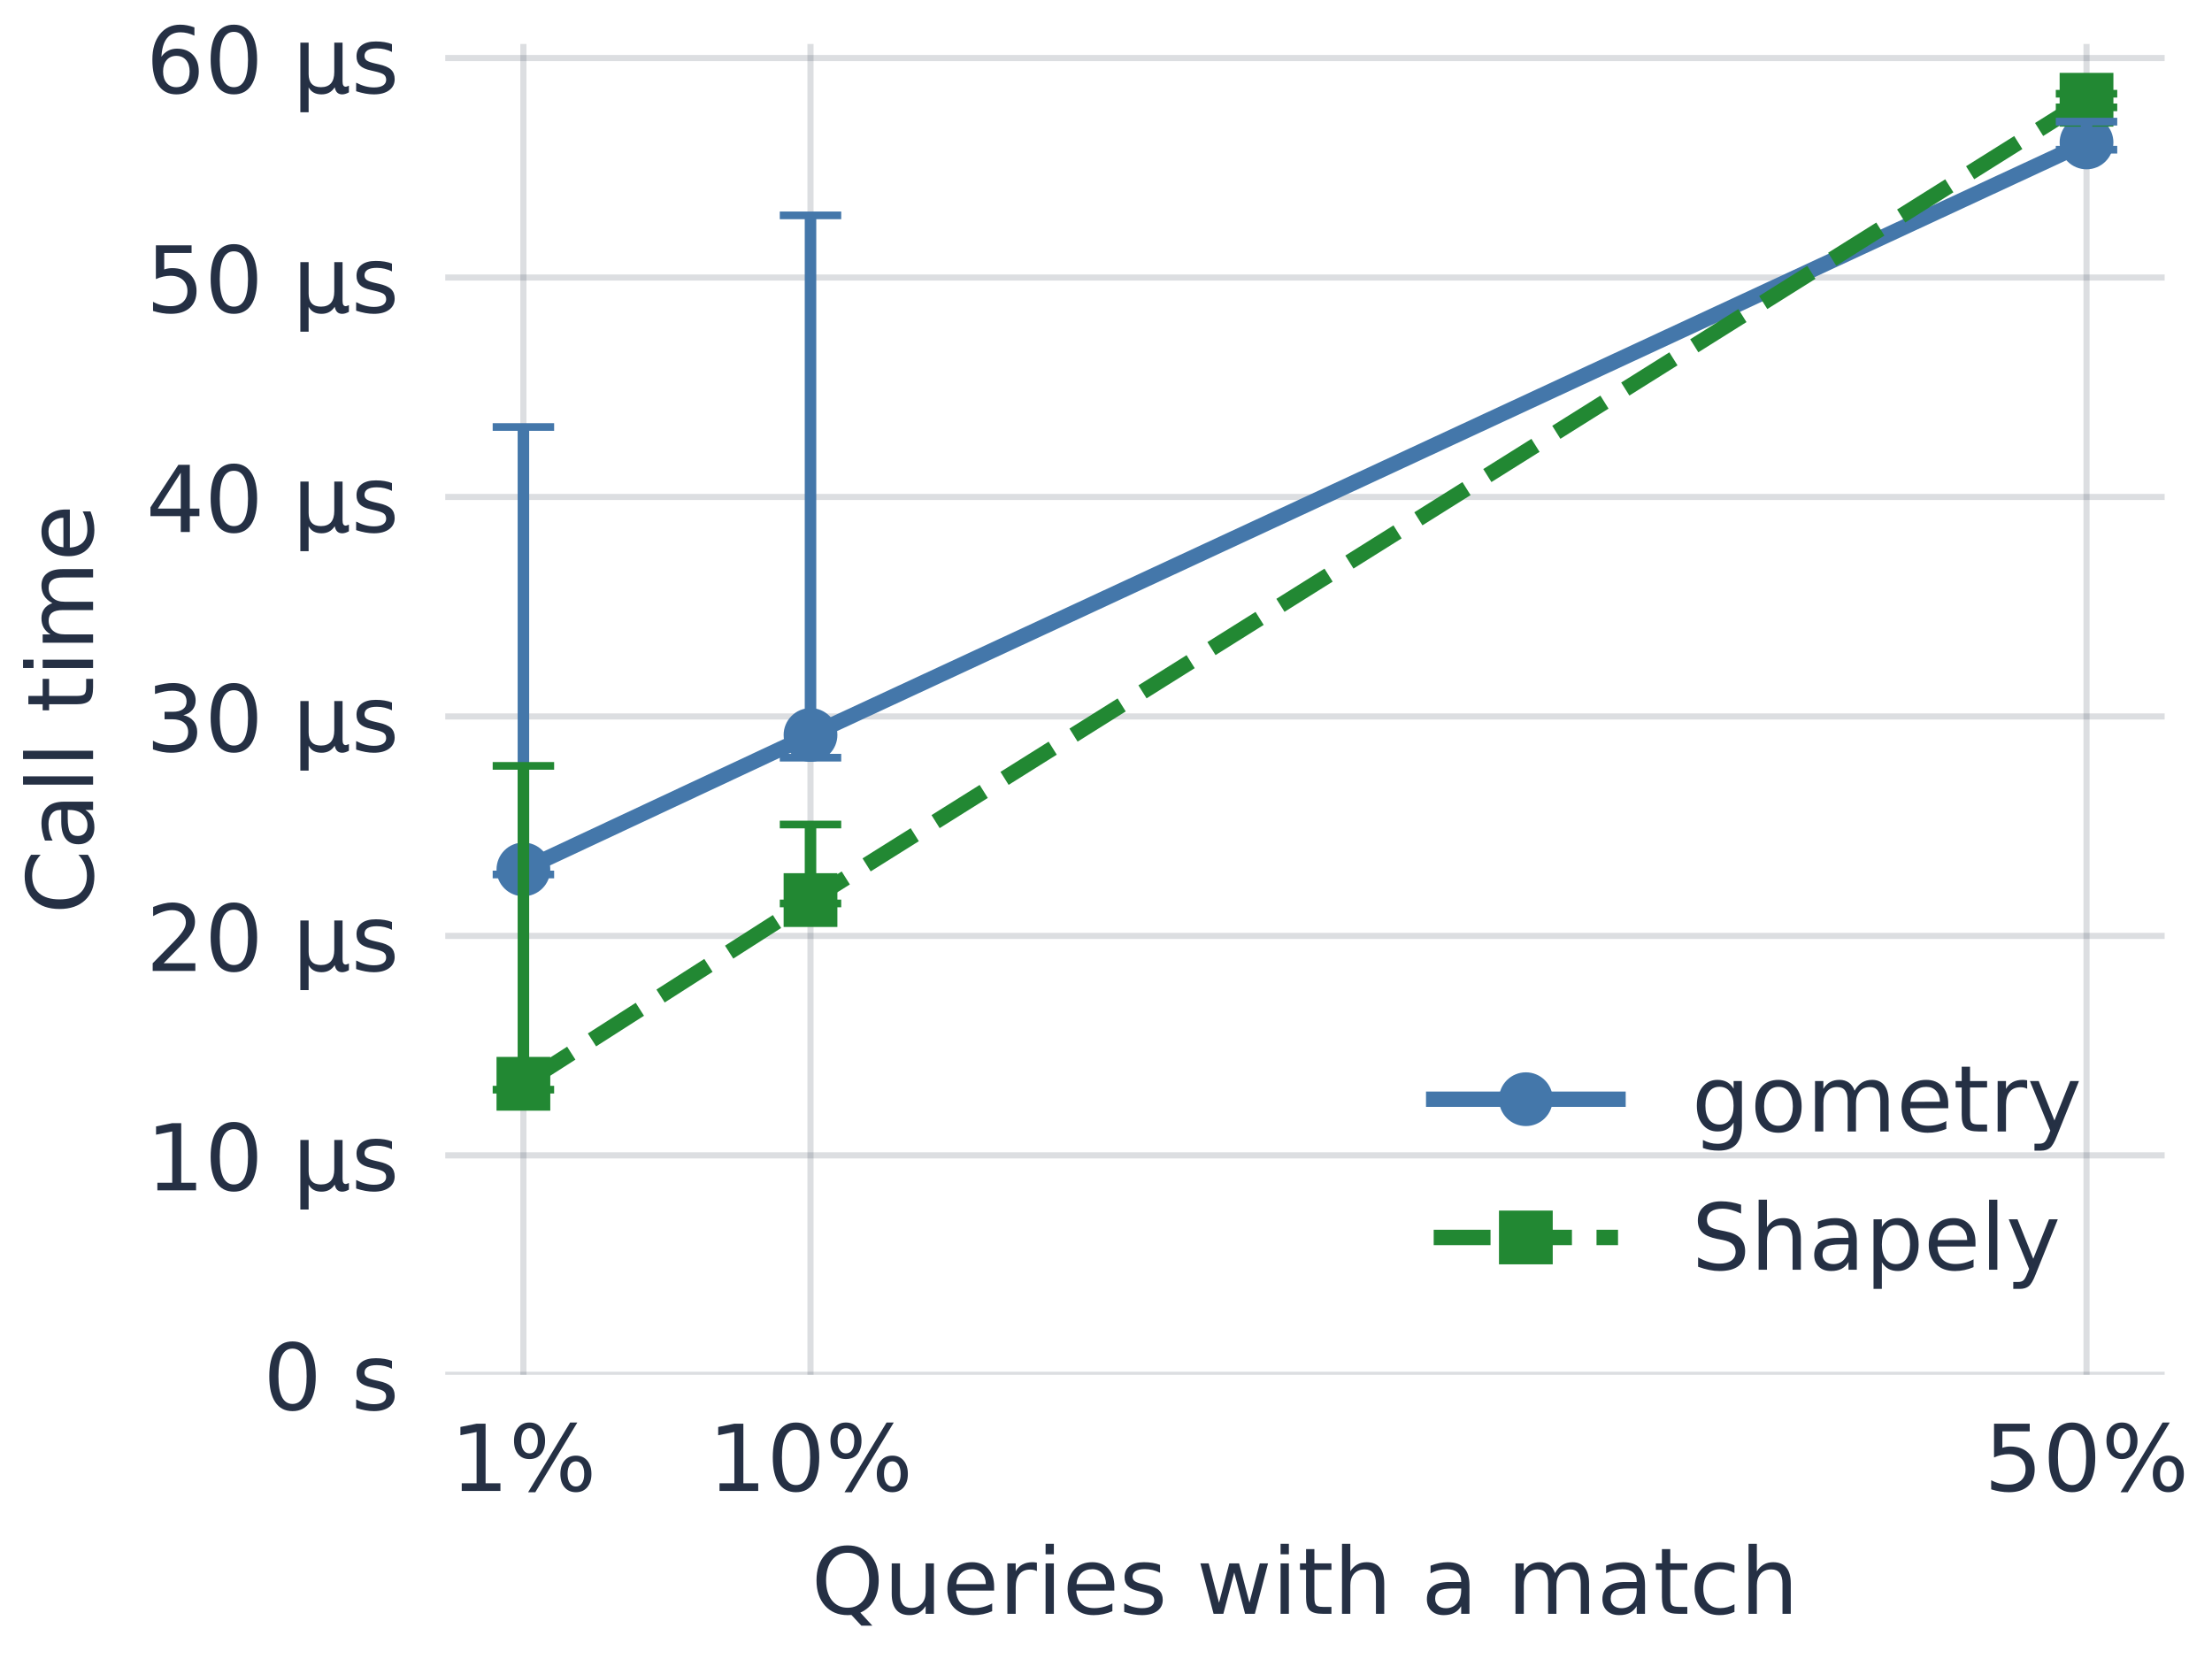
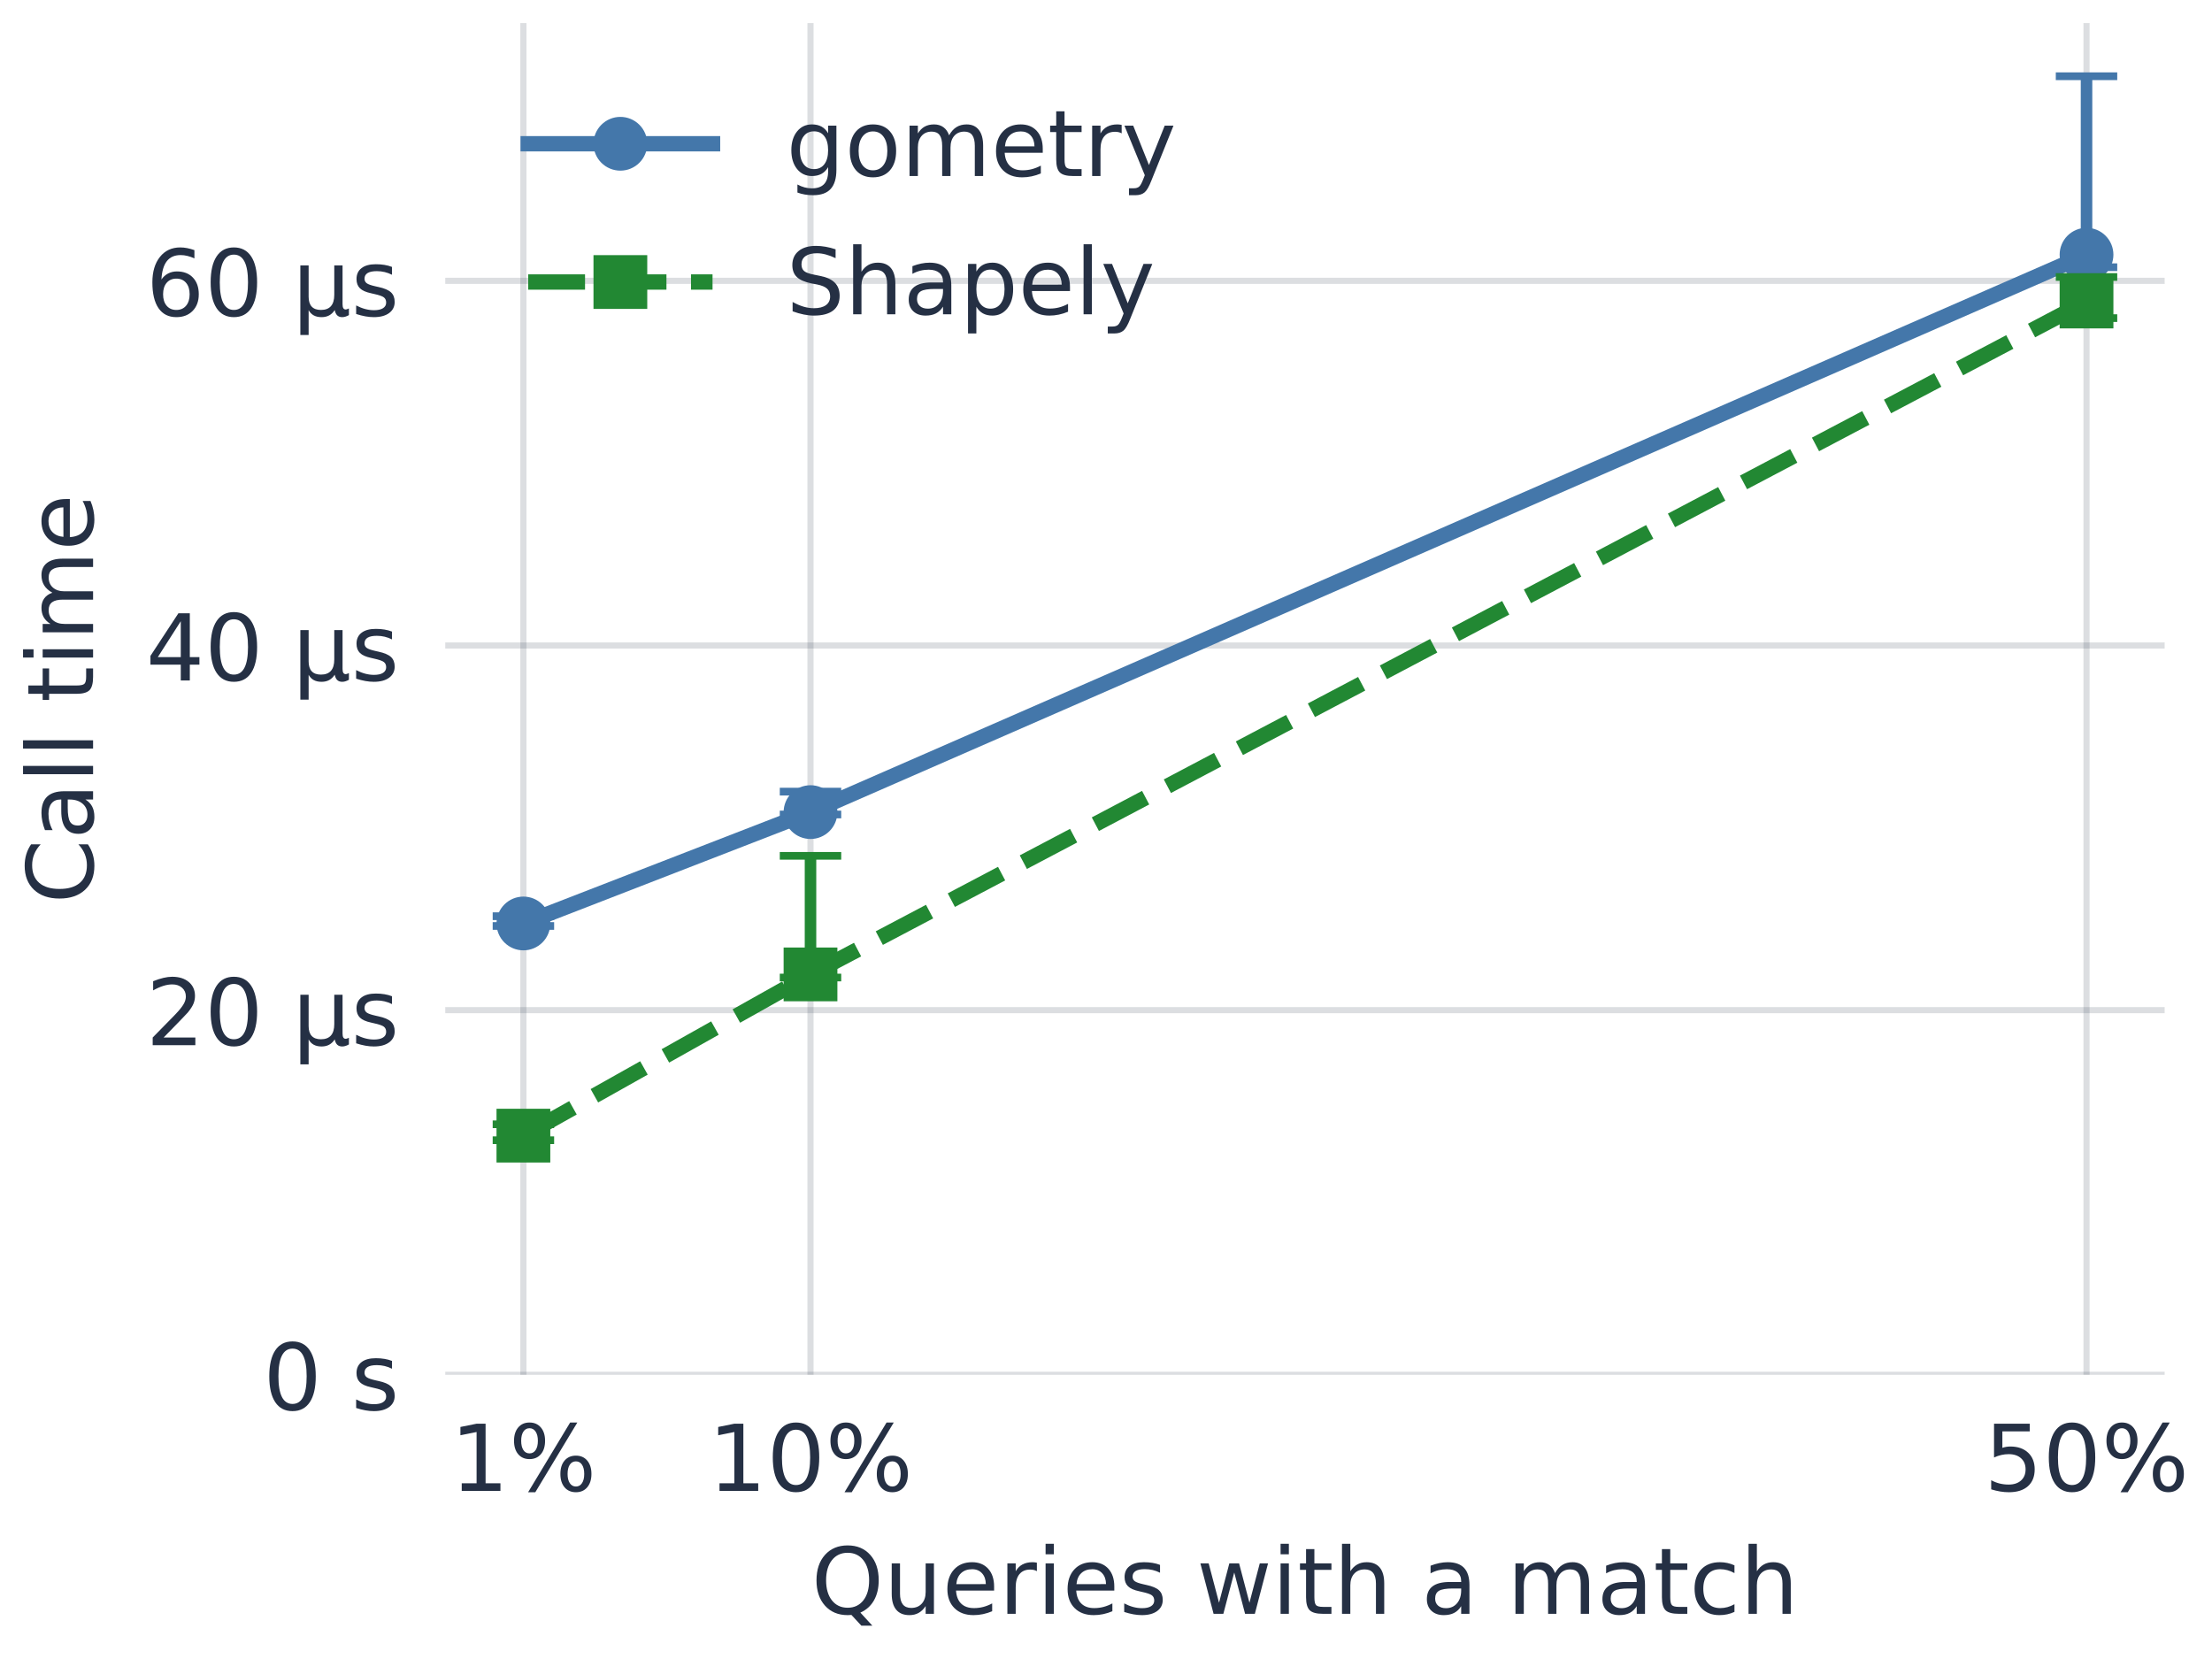
<svg xmlns="http://www.w3.org/2000/svg" xmlns:xlink="http://www.w3.org/1999/xlink" width="288pt" height="216pt" viewBox="0 0 288 216" version="1.1">
  <defs>
    <style type="text/css">*{stroke-linejoin: round; stroke-linecap: butt}</style>
  </defs>
  <g id="figure_1">
    <g id="patch_1">
      <path d="M 0 216 L 288 216 L 288 0 L 0 0 L 0 216 z " style="fill: none" />
    </g>
    <g id="axes_1">
      <g id="patch_2">
-         <path d="M 57.971 178.999 L 281.838 178.999 L 281.838 5.721 L 57.971 5.721 L 57.971 178.999 z " style="fill: none" />
+         <path d="M 57.971 178.999 L 281.838 178.999 L 281.838 3 L 57.971 3 L 57.971 178.999 z " style="fill: none" />
      </g>
      <g id="matplotlib.axis_1">
        <g id="xtick_1">
          <g id="line2d_1">
-             <path d="M 68.147 178.999 L 68.147 5.721 " clip-path="url(#pc2f57fe826)" style="fill: none; stroke: #253044; stroke-opacity: 0.16; stroke-width: 0.8; stroke-linecap: square" />
+             <path d="M 68.147 178.999 L 68.147 3 " clip-path="url(#p723a59aa31)" style="fill: none; stroke: #253044; stroke-opacity: 0.16; stroke-width: 0.8; stroke-linecap: square" />
          </g>
          <g id="line2d_2" />
          <g id="text_1">
            <g style="fill: #253044" transform="translate(58.62852 194.116) scale(0.12 -0.12)">
              <defs>
                <path id="DejaVuSans-14" d="M 794 531 L 1825 531 L 1825 4091 L 703 3866 L 703 4441 L 1819 4666 L 2450 4666 L 2450 531 L 3481 531 L 3481 0 L 794 0 L 794 531 z " transform="scale(0.015625)" />
                <path id="DejaVuSans-8" d="M 4653 2053 Q 4381 2053 4226 1822 Q 4072 1591 4072 1178 Q 4072 772 4226 539 Q 4381 306 4653 306 Q 4919 306 5073 539 Q 5228 772 5228 1178 Q 5228 1588 5073 1820 Q 4919 2053 4653 2053 z M 4653 2450 Q 5147 2450 5437 2106 Q 5728 1763 5728 1178 Q 5728 594 5436 251 Q 5144 -91 4653 -91 Q 4153 -91 3862 251 Q 3572 594 3572 1178 Q 3572 1766 3864 2108 Q 4156 2450 4653 2450 z M 1428 4353 Q 1159 4353 1004 4120 Q 850 3888 850 3481 Q 850 3069 1003 2837 Q 1156 2606 1428 2606 Q 1700 2606 1854 2837 Q 2009 3069 2009 3481 Q 2009 3884 1853 4118 Q 1697 4353 1428 4353 z M 4250 4750 L 4750 4750 L 1831 -91 L 1331 -91 L 4250 4750 z M 1428 4750 Q 1922 4750 2215 4408 Q 2509 4066 2509 3481 Q 2509 2891 2217 2550 Q 1925 2209 1428 2209 Q 931 2209 642 2551 Q 353 2894 353 3481 Q 353 4063 643 4406 Q 934 4750 1428 4750 z " transform="scale(0.015625)" />
              </defs>
              <use xlink:href="#DejaVuSans-14" />
              <use xlink:href="#DejaVuSans-8" transform="translate(63.625 0)" />
            </g>
          </g>
        </g>
        <g id="xtick_2">
          <g id="line2d_3">
-             <path d="M 105.527 178.999 L 105.527 5.721 " clip-path="url(#pc2f57fe826)" style="fill: none; stroke: #253044; stroke-opacity: 0.16; stroke-width: 0.8; stroke-linecap: square" />
+             <path d="M 105.527 178.999 L 105.527 3 " clip-path="url(#p723a59aa31)" style="fill: none; stroke: #253044; stroke-opacity: 0.16; stroke-width: 0.8; stroke-linecap: square" />
          </g>
          <g id="line2d_4" />
          <g id="text_2">
            <g style="fill: #253044" transform="translate(92.19142 194.116) scale(0.12 -0.12)">
              <defs>
                <path id="DejaVuSans-13" d="M 2034 4250 Q 1547 4250 1301 3770 Q 1056 3291 1056 2328 Q 1056 1369 1301 889 Q 1547 409 2034 409 Q 2525 409 2770 889 Q 3016 1369 3016 2328 Q 3016 3291 2770 3770 Q 2525 4250 2034 4250 z M 2034 4750 Q 2819 4750 3233 4129 Q 3647 3509 3647 2328 Q 3647 1150 3233 529 Q 2819 -91 2034 -91 Q 1250 -91 836 529 Q 422 1150 422 2328 Q 422 3509 836 4129 Q 1250 4750 2034 4750 z " transform="scale(0.015625)" />
              </defs>
              <use xlink:href="#DejaVuSans-14" />
              <use xlink:href="#DejaVuSans-13" transform="translate(63.625 0)" />
              <use xlink:href="#DejaVuSans-8" transform="translate(127.25 0)" />
            </g>
          </g>
        </g>
        <g id="xtick_3">
          <g id="line2d_5">
-             <path d="M 271.663 178.999 L 271.663 5.721 " clip-path="url(#pc2f57fe826)" style="fill: none; stroke: #253044; stroke-opacity: 0.16; stroke-width: 0.8; stroke-linecap: square" />
+             <path d="M 271.663 178.999 L 271.663 3 " clip-path="url(#p723a59aa31)" style="fill: none; stroke: #253044; stroke-opacity: 0.16; stroke-width: 0.8; stroke-linecap: square" />
          </g>
          <g id="line2d_6" />
          <g id="text_3">
            <g style="fill: #253044" transform="translate(258.3266 194.116) scale(0.12 -0.12)">
              <defs>
                <path id="DejaVuSans-18" d="M 691 4666 L 3169 4666 L 3169 4134 L 1269 4134 L 1269 2991 Q 1406 3038 1543 3061 Q 1681 3084 1819 3084 Q 2600 3084 3056 2656 Q 3513 2228 3513 1497 Q 3513 744 3044 326 Q 2575 -91 1722 -91 Q 1428 -91 1123 -41 Q 819 9 494 109 L 494 744 Q 775 591 1075 516 Q 1375 441 1709 441 Q 2250 441 2565 725 Q 2881 1009 2881 1497 Q 2881 1984 2565 2268 Q 2250 2553 1709 2553 Q 1456 2553 1204 2497 Q 953 2441 691 2322 L 691 4666 z " transform="scale(0.015625)" />
              </defs>
              <use xlink:href="#DejaVuSans-18" />
              <use xlink:href="#DejaVuSans-13" transform="translate(63.625 0)" />
              <use xlink:href="#DejaVuSans-8" transform="translate(127.25 0)" />
            </g>
          </g>
        </g>
        <g id="text_4">
          <g style="fill: #253044" transform="translate(105.6354 210.1169) scale(0.12 -0.12)">
            <defs>
              <path id="DejaVuSans-34" d="M 2522 4238 Q 1834 4238 1429 3725 Q 1025 3213 1025 2328 Q 1025 1447 1429 934 Q 1834 422 2522 422 Q 3209 422 3611 934 Q 4013 1447 4013 2328 Q 4013 3213 3611 3725 Q 3209 4238 2522 4238 z M 3406 84 L 4238 -825 L 3475 -825 L 2784 -78 Q 2681 -84 2626 -87 Q 2572 -91 2522 -91 Q 1538 -91 948 567 Q 359 1225 359 2328 Q 359 3434 948 4092 Q 1538 4750 2522 4750 Q 3503 4750 4090 4092 Q 4678 3434 4678 2328 Q 4678 1516 4351 937 Q 4025 359 3406 84 z " transform="scale(0.015625)" />
              <path id="DejaVuSans-58" d="M 544 1381 L 544 3500 L 1119 3500 L 1119 1403 Q 1119 906 1312 657 Q 1506 409 1894 409 Q 2359 409 2629 706 Q 2900 1003 2900 1516 L 2900 3500 L 3475 3500 L 3475 0 L 2900 0 L 2900 538 Q 2691 219 2414 64 Q 2138 -91 1772 -91 Q 1169 -91 856 284 Q 544 659 544 1381 z M 1991 3584 L 1991 3584 z " transform="scale(0.015625)" />
              <path id="DejaVuSans-48" d="M 3597 1894 L 3597 1613 L 953 1613 Q 991 1019 1311 708 Q 1631 397 2203 397 Q 2534 397 2845 478 Q 3156 559 3463 722 L 3463 178 Q 3153 47 2828 -22 Q 2503 -91 2169 -91 Q 1331 -91 842 396 Q 353 884 353 1716 Q 353 2575 817 3079 Q 1281 3584 2069 3584 Q 2775 3584 3186 3129 Q 3597 2675 3597 1894 z M 3022 2063 Q 3016 2534 2758 2815 Q 2500 3097 2075 3097 Q 1594 3097 1305 2825 Q 1016 2553 972 2059 L 3022 2063 z " transform="scale(0.015625)" />
              <path id="DejaVuSans-55" d="M 2631 2963 Q 2534 3019 2420 3045 Q 2306 3072 2169 3072 Q 1681 3072 1420 2755 Q 1159 2438 1159 1844 L 1159 0 L 581 0 L 581 3500 L 1159 3500 L 1159 2956 Q 1341 3275 1631 3429 Q 1922 3584 2338 3584 Q 2397 3584 2469 3576 Q 2541 3569 2628 3553 L 2631 2963 z " transform="scale(0.015625)" />
              <path id="DejaVuSans-4c" d="M 603 3500 L 1178 3500 L 1178 0 L 603 0 L 603 3500 z M 603 4863 L 1178 4863 L 1178 4134 L 603 4134 L 603 4863 z " transform="scale(0.015625)" />
              <path id="DejaVuSans-56" d="M 2834 3397 L 2834 2853 Q 2591 2978 2328 3040 Q 2066 3103 1784 3103 Q 1356 3103 1142 2972 Q 928 2841 928 2578 Q 928 2378 1081 2264 Q 1234 2150 1697 2047 L 1894 2003 Q 2506 1872 2764 1633 Q 3022 1394 3022 966 Q 3022 478 2636 193 Q 2250 -91 1575 -91 Q 1294 -91 989 -36 Q 684 19 347 128 L 347 722 Q 666 556 975 473 Q 1284 391 1588 391 Q 1994 391 2212 530 Q 2431 669 2431 922 Q 2431 1156 2273 1281 Q 2116 1406 1581 1522 L 1381 1569 Q 847 1681 609 1914 Q 372 2147 372 2553 Q 372 3047 722 3315 Q 1072 3584 1716 3584 Q 2034 3584 2315 3537 Q 2597 3491 2834 3397 z " transform="scale(0.015625)" />
              <path id="DejaVuSans-3" transform="scale(0.015625)" />
              <path id="DejaVuSans-5a" d="M 269 3500 L 844 3500 L 1563 769 L 2278 3500 L 2956 3500 L 3675 769 L 4391 3500 L 4966 3500 L 4050 0 L 3372 0 L 2619 2869 L 1863 0 L 1184 0 L 269 3500 z " transform="scale(0.015625)" />
              <path id="DejaVuSans-57" d="M 1172 4494 L 1172 3500 L 2356 3500 L 2356 3053 L 1172 3053 L 1172 1153 Q 1172 725 1289 603 Q 1406 481 1766 481 L 2356 481 L 2356 0 L 1766 0 Q 1100 0 847 248 Q 594 497 594 1153 L 594 3053 L 172 3053 L 172 3500 L 594 3500 L 594 4494 L 1172 4494 z " transform="scale(0.015625)" />
              <path id="DejaVuSans-4b" d="M 3513 2113 L 3513 0 L 2938 0 L 2938 2094 Q 2938 2591 2744 2837 Q 2550 3084 2163 3084 Q 1697 3084 1428 2787 Q 1159 2491 1159 1978 L 1159 0 L 581 0 L 581 4863 L 1159 4863 L 1159 2956 Q 1366 3272 1645 3428 Q 1925 3584 2291 3584 Q 2894 3584 3203 3211 Q 3513 2838 3513 2113 z " transform="scale(0.015625)" />
              <path id="DejaVuSans-44" d="M 2194 1759 Q 1497 1759 1228 1600 Q 959 1441 959 1056 Q 959 750 1161 570 Q 1363 391 1709 391 Q 2188 391 2477 730 Q 2766 1069 2766 1631 L 2766 1759 L 2194 1759 z M 3341 1997 L 3341 0 L 2766 0 L 2766 531 Q 2569 213 2275 61 Q 1981 -91 1556 -91 Q 1019 -91 701 211 Q 384 513 384 1019 Q 384 1609 779 1909 Q 1175 2209 1959 2209 L 2766 2209 L 2766 2266 Q 2766 2663 2505 2880 Q 2244 3097 1772 3097 Q 1472 3097 1187 3025 Q 903 2953 641 2809 L 641 3341 Q 956 3463 1253 3523 Q 1550 3584 1831 3584 Q 2591 3584 2966 3190 Q 3341 2797 3341 1997 z " transform="scale(0.015625)" />
              <path id="DejaVuSans-50" d="M 3328 2828 Q 3544 3216 3844 3400 Q 4144 3584 4550 3584 Q 5097 3584 5394 3201 Q 5691 2819 5691 2113 L 5691 0 L 5113 0 L 5113 2094 Q 5113 2597 4934 2840 Q 4756 3084 4391 3084 Q 3944 3084 3684 2787 Q 3425 2491 3425 1978 L 3425 0 L 2847 0 L 2847 2094 Q 2847 2600 2669 2842 Q 2491 3084 2119 3084 Q 1678 3084 1418 2786 Q 1159 2488 1159 1978 L 1159 0 L 581 0 L 581 3500 L 1159 3500 L 1159 2956 Q 1356 3278 1631 3431 Q 1906 3584 2284 3584 Q 2666 3584 2933 3390 Q 3200 3197 3328 2828 z " transform="scale(0.015625)" />
              <path id="DejaVuSans-46" d="M 3122 3366 L 3122 2828 Q 2878 2963 2633 3030 Q 2388 3097 2138 3097 Q 1578 3097 1268 2742 Q 959 2388 959 1747 Q 959 1106 1268 751 Q 1578 397 2138 397 Q 2388 397 2633 464 Q 2878 531 3122 666 L 3122 134 Q 2881 22 2623 -34 Q 2366 -91 2075 -91 Q 1284 -91 818 406 Q 353 903 353 1747 Q 353 2603 823 3093 Q 1294 3584 2113 3584 Q 2378 3584 2631 3529 Q 2884 3475 3122 3366 z " transform="scale(0.015625)" />
            </defs>
            <use xlink:href="#DejaVuSans-34" />
            <use xlink:href="#DejaVuSans-58" transform="translate(78.71875 0)" />
            <use xlink:href="#DejaVuSans-48" transform="translate(142.0938 0)" />
            <use xlink:href="#DejaVuSans-55" transform="translate(203.625 0)" />
            <use xlink:href="#DejaVuSans-4c" transform="translate(244.7344 0)" />
            <use xlink:href="#DejaVuSans-48" transform="translate(272.5156 0)" />
            <use xlink:href="#DejaVuSans-56" transform="translate(334.0469 0)" />
            <use xlink:href="#DejaVuSans-3" transform="translate(386.1406 0)" />
            <use xlink:href="#DejaVuSans-5a" transform="translate(417.9219 0)" />
            <use xlink:href="#DejaVuSans-4c" transform="translate(499.7031 0)" />
            <use xlink:href="#DejaVuSans-57" transform="translate(527.4844 0)" />
            <use xlink:href="#DejaVuSans-4b" transform="translate(566.6875 0)" />
            <use xlink:href="#DejaVuSans-3" transform="translate(630.0625 0)" />
            <use xlink:href="#DejaVuSans-44" transform="translate(661.8438 0)" />
            <use xlink:href="#DejaVuSans-3" transform="translate(723.125 0)" />
            <use xlink:href="#DejaVuSans-50" transform="translate(754.9062 0)" />
            <use xlink:href="#DejaVuSans-44" transform="translate(852.3125 0)" />
            <use xlink:href="#DejaVuSans-57" transform="translate(913.5938 0)" />
            <use xlink:href="#DejaVuSans-46" transform="translate(952.7969 0)" />
            <use xlink:href="#DejaVuSans-4b" transform="translate(1007.781 0)" />
          </g>
        </g>
      </g>
      <g id="matplotlib.axis_2">
        <g id="ytick_1">
          <g id="line2d_7">
-             <path d="M 57.971 178.999 L 281.838 178.999 " clip-path="url(#pc2f57fe826)" style="fill: none; stroke: #253044; stroke-opacity: 0.16; stroke-width: 0.8; stroke-linecap: square" />
+             <path d="M 57.971 178.999 L 281.838 178.999 " clip-path="url(#p723a59aa31)" style="fill: none; stroke: #253044; stroke-opacity: 0.16; stroke-width: 0.8; stroke-linecap: square" />
          </g>
          <g id="line2d_8" />
          <g id="text_5">
            <g style="fill: #253044" transform="translate(34.27118 183.5574) scale(0.12 -0.12)">
              <use xlink:href="#DejaVuSans-13" />
              <use xlink:href="#DejaVuSans-3" transform="translate(63.625 0)" />
              <use xlink:href="#DejaVuSans-56" transform="translate(95.40625 0)" />
            </g>
          </g>
        </g>
        <g id="ytick_2">
          <g id="line2d_9">
-             <path d="M 57.971 150.426 L 281.838 150.426 " clip-path="url(#pc2f57fe826)" style="fill: none; stroke: #253044; stroke-opacity: 0.16; stroke-width: 0.8; stroke-linecap: square" />
+             <path d="M 57.971 131.52 L 281.838 131.52 " clip-path="url(#p723a59aa31)" style="fill: none; stroke: #253044; stroke-opacity: 0.16; stroke-width: 0.8; stroke-linecap: square" />
          </g>
          <g id="line2d_10" />
          <g id="text_6">
-             <g style="fill: #253044" transform="translate(19.00118 154.9842) scale(0.12 -0.12)">
-               <defs>
+             <g style="fill: #253044" transform="translate(19.00118 136.0788) scale(0.12 -0.12)">
+               <defs>
+                 <path id="DejaVuSans-15" d="M 1228 531 L 3431 531 L 3431 0 L 469 0 L 469 531 Q 828 903 1448 1529 Q 2069 2156 2228 2338 Q 2531 2678 2651 2914 Q 2772 3150 2772 3378 Q 2772 3750 2511 3984 Q 2250 4219 1831 4219 Q 1534 4219 1204 4116 Q 875 4013 500 3803 L 500 4441 Q 881 4594 1212 4672 Q 1544 4750 1819 4750 Q 2544 4750 2975 4387 Q 3406 4025 3406 3419 Q 3406 3131 3298 2873 Q 3191 2616 2906 2266 Q 2828 2175 2409 1742 Q 1991 1309 1228 531 z " transform="scale(0.015625)" />
                <path id="DejaVuSans-77" d="M 544 -1331 L 544 3500 L 1119 3500 L 1119 1325 Q 1119 872 1334 640 Q 1550 409 1972 409 Q 2434 409 2667 671 Q 2900 934 2900 1459 L 2900 3500 L 3475 3500 L 3475 806 Q 3475 619 3529 530 Q 3584 441 3700 441 Q 3728 441 3778 458 Q 3828 475 3916 513 L 3916 50 Q 3788 -22 3673 -56 Q 3559 -91 3450 -91 Q 3234 -91 3106 31 Q 2978 153 2931 403 Q 2775 156 2548 32 Q 2322 -91 2016 -91 Q 1697 -91 1473 31 Q 1250 153 1119 397 L 1119 -1331 L 544 -1331 z " transform="scale(0.015625)" />
              </defs>
-               <use xlink:href="#DejaVuSans-14" />
+               <use xlink:href="#DejaVuSans-15" />
              <use xlink:href="#DejaVuSans-13" transform="translate(63.625 0)" />
              <use xlink:href="#DejaVuSans-3" transform="translate(127.25 0)" />
              <use xlink:href="#DejaVuSans-77" transform="translate(159.0312 0)" />
              <use xlink:href="#DejaVuSans-56" transform="translate(222.6562 0)" />
            </g>
          </g>
        </g>
        <g id="ytick_3">
          <g id="line2d_11">
-             <path d="M 57.971 121.852 L 281.838 121.852 " clip-path="url(#pc2f57fe826)" style="fill: none; stroke: #253044; stroke-opacity: 0.16; stroke-width: 0.8; stroke-linecap: square" />
+             <path d="M 57.971 84.042 L 281.838 84.042 " clip-path="url(#p723a59aa31)" style="fill: none; stroke: #253044; stroke-opacity: 0.16; stroke-width: 0.8; stroke-linecap: square" />
          </g>
          <g id="line2d_12" />
          <g id="text_7">
-             <g style="fill: #253044" transform="translate(19.00118 126.411) scale(0.12 -0.12)">
-               <defs>
-                 <path id="DejaVuSans-15" d="M 1228 531 L 3431 531 L 3431 0 L 469 0 L 469 531 Q 828 903 1448 1529 Q 2069 2156 2228 2338 Q 2531 2678 2651 2914 Q 2772 3150 2772 3378 Q 2772 3750 2511 3984 Q 2250 4219 1831 4219 Q 1534 4219 1204 4116 Q 875 4013 500 3803 L 500 4441 Q 881 4594 1212 4672 Q 1544 4750 1819 4750 Q 2544 4750 2975 4387 Q 3406 4025 3406 3419 Q 3406 3131 3298 2873 Q 3191 2616 2906 2266 Q 2828 2175 2409 1742 Q 1991 1309 1228 531 z " transform="scale(0.015625)" />
-               </defs>
-               <use xlink:href="#DejaVuSans-15" />
+             <g style="fill: #253044" transform="translate(19.00118 88.60015) scale(0.12 -0.12)">
+               <defs>
+                 <path id="DejaVuSans-17" d="M 2419 4116 L 825 1625 L 2419 1625 L 2419 4116 z M 2253 4666 L 3047 4666 L 3047 1625 L 3713 1625 L 3713 1100 L 3047 1100 L 3047 0 L 2419 0 L 2419 1100 L 313 1100 L 313 1709 L 2253 4666 z " transform="scale(0.015625)" />
+               </defs>
+               <use xlink:href="#DejaVuSans-17" />
              <use xlink:href="#DejaVuSans-13" transform="translate(63.625 0)" />
              <use xlink:href="#DejaVuSans-3" transform="translate(127.25 0)" />
              <use xlink:href="#DejaVuSans-77" transform="translate(159.0312 0)" />
              <use xlink:href="#DejaVuSans-56" transform="translate(222.6562 0)" />
            </g>
          </g>
        </g>
        <g id="ytick_4">
          <g id="line2d_13">
-             <path d="M 57.971 93.279 L 281.838 93.279 " clip-path="url(#pc2f57fe826)" style="fill: none; stroke: #253044; stroke-opacity: 0.16; stroke-width: 0.8; stroke-linecap: square" />
+             <path d="M 57.971 36.563 L 281.838 36.563 " clip-path="url(#p723a59aa31)" style="fill: none; stroke: #253044; stroke-opacity: 0.16; stroke-width: 0.8; stroke-linecap: square" />
          </g>
          <g id="line2d_14" />
          <g id="text_8">
-             <g style="fill: #253044" transform="translate(19.00118 97.83781) scale(0.12 -0.12)">
-               <defs>
-                 <path id="DejaVuSans-16" d="M 2597 2516 Q 3050 2419 3304 2112 Q 3559 1806 3559 1356 Q 3559 666 3084 287 Q 2609 -91 1734 -91 Q 1441 -91 1130 -33 Q 819 25 488 141 L 488 750 Q 750 597 1062 519 Q 1375 441 1716 441 Q 2309 441 2620 675 Q 2931 909 2931 1356 Q 2931 1769 2642 2001 Q 2353 2234 1838 2234 L 1294 2234 L 1294 2753 L 1863 2753 Q 2328 2753 2575 2939 Q 2822 3125 2822 3475 Q 2822 3834 2567 4026 Q 2313 4219 1838 4219 Q 1578 4219 1281 4162 Q 984 4106 628 3988 L 628 4550 Q 988 4650 1302 4700 Q 1616 4750 1894 4750 Q 2613 4750 3031 4423 Q 3450 4097 3450 3541 Q 3450 3153 3228 2886 Q 3006 2619 2597 2516 z " transform="scale(0.015625)" />
-               </defs>
-               <use xlink:href="#DejaVuSans-16" />
+             <g style="fill: #253044" transform="translate(19.00118 41.12151) scale(0.12 -0.12)">
+               <defs>
+                 <path id="DejaVuSans-19" d="M 2113 2584 Q 1688 2584 1439 2293 Q 1191 2003 1191 1497 Q 1191 994 1439 701 Q 1688 409 2113 409 Q 2538 409 2786 701 Q 3034 994 3034 1497 Q 3034 2003 2786 2293 Q 2538 2584 2113 2584 z M 3366 4563 L 3366 3988 Q 3128 4100 2886 4159 Q 2644 4219 2406 4219 Q 1781 4219 1451 3797 Q 1122 3375 1075 2522 Q 1259 2794 1537 2939 Q 1816 3084 2150 3084 Q 2853 3084 3261 2657 Q 3669 2231 3669 1497 Q 3669 778 3244 343 Q 2819 -91 2113 -91 Q 1303 -91 875 529 Q 447 1150 447 2328 Q 447 3434 972 4092 Q 1497 4750 2381 4750 Q 2619 4750 2861 4703 Q 3103 4656 3366 4563 z " transform="scale(0.015625)" />
+               </defs>
+               <use xlink:href="#DejaVuSans-19" />
              <use xlink:href="#DejaVuSans-13" transform="translate(63.625 0)" />
              <use xlink:href="#DejaVuSans-3" transform="translate(127.25 0)" />
              <use xlink:href="#DejaVuSans-77" transform="translate(159.0312 0)" />
              <use xlink:href="#DejaVuSans-56" transform="translate(222.6562 0)" />
            </g>
          </g>
        </g>
-         <g id="ytick_5">
-           <g id="line2d_15">
-             <path d="M 57.971 64.706 L 281.838 64.706 " clip-path="url(#pc2f57fe826)" style="fill: none; stroke: #253044; stroke-opacity: 0.16; stroke-width: 0.8; stroke-linecap: square" />
-           </g>
-           <g id="line2d_16" />
-           <g id="text_9">
-             <g style="fill: #253044" transform="translate(19.00118 69.26461) scale(0.12 -0.12)">
-               <defs>
-                 <path id="DejaVuSans-17" d="M 2419 4116 L 825 1625 L 2419 1625 L 2419 4116 z M 2253 4666 L 3047 4666 L 3047 1625 L 3713 1625 L 3713 1100 L 3047 1100 L 3047 0 L 2419 0 L 2419 1100 L 313 1100 L 313 1709 L 2253 4666 z " transform="scale(0.015625)" />
-               </defs>
-               <use xlink:href="#DejaVuSans-17" />
-               <use xlink:href="#DejaVuSans-13" transform="translate(63.625 0)" />
-               <use xlink:href="#DejaVuSans-3" transform="translate(127.25 0)" />
-               <use xlink:href="#DejaVuSans-77" transform="translate(159.0312 0)" />
-               <use xlink:href="#DejaVuSans-56" transform="translate(222.6562 0)" />
-             </g>
-           </g>
-         </g>
-         <g id="ytick_6">
-           <g id="line2d_17">
-             <path d="M 57.971 36.133 L 281.838 36.133 " clip-path="url(#pc2f57fe826)" style="fill: none; stroke: #253044; stroke-opacity: 0.16; stroke-width: 0.8; stroke-linecap: square" />
-           </g>
-           <g id="line2d_18" />
-           <g id="text_10">
-             <g style="fill: #253044" transform="translate(19.00118 40.69141) scale(0.12 -0.12)">
-               <use xlink:href="#DejaVuSans-18" />
-               <use xlink:href="#DejaVuSans-13" transform="translate(63.625 0)" />
-               <use xlink:href="#DejaVuSans-3" transform="translate(127.25 0)" />
-               <use xlink:href="#DejaVuSans-77" transform="translate(159.0312 0)" />
-               <use xlink:href="#DejaVuSans-56" transform="translate(222.6562 0)" />
-             </g>
-           </g>
-         </g>
-         <g id="ytick_7">
-           <g id="line2d_19">
-             <path d="M 57.971 7.56 L 281.838 7.56 " clip-path="url(#pc2f57fe826)" style="fill: none; stroke: #253044; stroke-opacity: 0.16; stroke-width: 0.8; stroke-linecap: square" />
-           </g>
-           <g id="line2d_20" />
-           <g id="text_11">
-             <g style="fill: #253044" transform="translate(19.00118 12.1182) scale(0.12 -0.12)">
-               <defs>
-                 <path id="DejaVuSans-19" d="M 2113 2584 Q 1688 2584 1439 2293 Q 1191 2003 1191 1497 Q 1191 994 1439 701 Q 1688 409 2113 409 Q 2538 409 2786 701 Q 3034 994 3034 1497 Q 3034 2003 2786 2293 Q 2538 2584 2113 2584 z M 3366 4563 L 3366 3988 Q 3128 4100 2886 4159 Q 2644 4219 2406 4219 Q 1781 4219 1451 3797 Q 1122 3375 1075 2522 Q 1259 2794 1537 2939 Q 1816 3084 2150 3084 Q 2853 3084 3261 2657 Q 3669 2231 3669 1497 Q 3669 778 3244 343 Q 2819 -91 2113 -91 Q 1303 -91 875 529 Q 447 1150 447 2328 Q 447 3434 972 4092 Q 1497 4750 2381 4750 Q 2619 4750 2861 4703 Q 3103 4656 3366 4563 z " transform="scale(0.015625)" />
-               </defs>
-               <use xlink:href="#DejaVuSans-19" />
-               <use xlink:href="#DejaVuSans-13" transform="translate(63.625 0)" />
-               <use xlink:href="#DejaVuSans-3" transform="translate(127.25 0)" />
-               <use xlink:href="#DejaVuSans-77" transform="translate(159.0312 0)" />
-               <use xlink:href="#DejaVuSans-56" transform="translate(222.6562 0)" />
-             </g>
-           </g>
-         </g>
-         <g id="text_12">
-           <g style="fill: #253044" transform="translate(12.11837 119.0222) rotate(-90) scale(0.12 -0.12)">
+         <g id="text_9">
+           <g style="fill: #253044" transform="translate(12.11837 117.662) rotate(-90) scale(0.12 -0.12)">
            <defs>
              <path id="DejaVuSans-26" d="M 4122 4306 L 4122 3641 Q 3803 3938 3442 4084 Q 3081 4231 2675 4231 Q 1875 4231 1450 3742 Q 1025 3253 1025 2328 Q 1025 1406 1450 917 Q 1875 428 2675 428 Q 3081 428 3442 575 Q 3803 722 4122 1019 L 4122 359 Q 3791 134 3420 21 Q 3050 -91 2638 -91 Q 1578 -91 968 557 Q 359 1206 359 2328 Q 359 3453 968 4101 Q 1578 4750 2638 4750 Q 3056 4750 3426 4639 Q 3797 4528 4122 4306 z " transform="scale(0.015625)" />
              <path id="DejaVuSans-4f" d="M 603 4863 L 1178 4863 L 1178 0 L 603 0 L 603 4863 z " transform="scale(0.015625)" />
            </defs>
            <use xlink:href="#DejaVuSans-26" />
            <use xlink:href="#DejaVuSans-44" transform="translate(69.82812 0)" />
            <use xlink:href="#DejaVuSans-4f" transform="translate(131.1094 0)" />
            <use xlink:href="#DejaVuSans-4f" transform="translate(158.8906 0)" />
            <use xlink:href="#DejaVuSans-3" transform="translate(186.6719 0)" />
            <use xlink:href="#DejaVuSans-57" transform="translate(218.4531 0)" />
            <use xlink:href="#DejaVuSans-4c" transform="translate(257.6562 0)" />
            <use xlink:href="#DejaVuSans-50" transform="translate(285.4375 0)" />
            <use xlink:href="#DejaVuSans-48" transform="translate(382.8438 0)" />
          </g>
        </g>
      </g>
-       <g id="line2d_21">
-         <path d="M 68.147 113.196 L 105.527 95.692 L 271.663 18.545 " clip-path="url(#pc2f57fe826)" style="fill: none; stroke: #4477aa; stroke-width: 2; stroke-linecap: square" />
+       <g id="line2d_15">
+         <path d="M 68.147 120.235 L 105.527 105.736 L 271.663 33.161 " clip-path="url(#p723a59aa31)" style="fill: none; stroke: #4477aa; stroke-width: 2; stroke-linecap: square" />
        <defs>
          <path id="m4e5c353c37" d="M 0 3 C 0.796 3 1.559 2.684 2.121 2.121 C 2.684 1.559 3 0.796 3 0 C 3 -0.796 2.684 -1.559 2.121 -2.121 C 1.559 -2.684 0.796 -3 0 -3 C -0.796 -3 -1.559 -2.684 -2.121 -2.121 C -2.684 -1.559 -3 -0.796 -3 0 C -3 0.796 -2.684 1.559 -2.121 2.121 C -1.559 2.684 -0.796 3 0 3 z " style="stroke: #4477aa" />
        </defs>
-         <g clip-path="url(#pc2f57fe826)">
-           <use xlink:href="#m4e5c353c37" x="68.147" y="113.196" style="fill: #4477aa; stroke: #4477aa" />
-           <use xlink:href="#m4e5c353c37" x="105.527" y="95.692" style="fill: #4477aa; stroke: #4477aa" />
-           <use xlink:href="#m4e5c353c37" x="271.663" y="18.545" style="fill: #4477aa; stroke: #4477aa" />
-         </g>
-       </g>
-       <g id="line2d_22">
-         <path d="M 68.147 141.108 L 105.527 117.189 L 271.663 12.987 " clip-path="url(#pc2f57fe826)" style="fill: none; stroke-dasharray: 7.4,3.2; stroke-dashoffset: 0; stroke: #228833; stroke-width: 2" />
+         <g clip-path="url(#p723a59aa31)">
+           <use xlink:href="#m4e5c353c37" x="68.147" y="120.235" style="fill: #4477aa; stroke: #4477aa" />
+           <use xlink:href="#m4e5c353c37" x="105.527" y="105.736" style="fill: #4477aa; stroke: #4477aa" />
+           <use xlink:href="#m4e5c353c37" x="271.663" y="33.161" style="fill: #4477aa; stroke: #4477aa" />
+         </g>
+       </g>
+       <g id="line2d_16">
+         <path d="M 68.147 147.859 L 105.527 126.865 L 271.663 39.258 " clip-path="url(#p723a59aa31)" style="fill: none; stroke-dasharray: 7.4,3.2; stroke-dashoffset: 0; stroke: #228833; stroke-width: 2" />
        <defs>
          <path id="m59efee9241" d="M -3 3 L 3 3 L 3 -3 L -3 -3 z " style="stroke: #228833; stroke-linejoin: miter" />
        </defs>
-         <g clip-path="url(#pc2f57fe826)">
-           <use xlink:href="#m59efee9241" x="68.147" y="141.108" style="fill: #228833; stroke: #228833; stroke-linejoin: miter" />
-           <use xlink:href="#m59efee9241" x="105.527" y="117.189" style="fill: #228833; stroke: #228833; stroke-linejoin: miter" />
-           <use xlink:href="#m59efee9241" x="271.663" y="12.987" style="fill: #228833; stroke: #228833; stroke-linejoin: miter" />
+         <g clip-path="url(#p723a59aa31)">
+           <use xlink:href="#m59efee9241" x="68.147" y="147.859" style="fill: #228833; stroke: #228833; stroke-linejoin: miter" />
+           <use xlink:href="#m59efee9241" x="105.527" y="126.865" style="fill: #228833; stroke: #228833; stroke-linejoin: miter" />
+           <use xlink:href="#m59efee9241" x="271.663" y="39.258" style="fill: #228833; stroke: #228833; stroke-linejoin: miter" />
        </g>
      </g>
      <g id="LineCollection_1">
-         <path d="M 68.147 113.854 L 68.147 55.595 " clip-path="url(#pc2f57fe826)" style="fill: none; stroke: #4477aa; stroke-width: 1.5" />
-       </g>
-       <g id="line2d_23">
+         <path d="M 68.147 120.561 L 68.147 119.29 " clip-path="url(#p723a59aa31)" style="fill: none; stroke: #4477aa; stroke-width: 1.5" />
+       </g>
+       <g id="line2d_17">
        <defs>
          <path id="m83a3b47bb3" d="M 4 0 L -4 -0 " style="stroke: #4477aa" />
        </defs>
-         <g clip-path="url(#pc2f57fe826)">
-           <use xlink:href="#m83a3b47bb3" x="68.147" y="113.854" style="fill: #4477aa; stroke: #4477aa" />
-         </g>
-       </g>
-       <g id="line2d_24">
-         <g clip-path="url(#pc2f57fe826)">
-           <use xlink:href="#m83a3b47bb3" x="68.147" y="55.595" style="fill: #4477aa; stroke: #4477aa" />
+         <g clip-path="url(#p723a59aa31)">
+           <use xlink:href="#m83a3b47bb3" x="68.147" y="120.561" style="fill: #4477aa; stroke: #4477aa" />
+         </g>
+       </g>
+       <g id="line2d_18">
+         <g clip-path="url(#p723a59aa31)">
+           <use xlink:href="#m83a3b47bb3" x="68.147" y="119.29" style="fill: #4477aa; stroke: #4477aa" />
        </g>
      </g>
      <g id="LineCollection_2">
-         <path d="M 105.527 98.647 L 105.527 28.039 " clip-path="url(#pc2f57fe826)" style="fill: none; stroke: #4477aa; stroke-width: 1.5" />
-       </g>
-       <g id="line2d_25">
-         <g clip-path="url(#pc2f57fe826)">
-           <use xlink:href="#m83a3b47bb3" x="105.527" y="98.647" style="fill: #4477aa; stroke: #4477aa" />
-         </g>
-       </g>
-       <g id="line2d_26">
-         <g clip-path="url(#pc2f57fe826)">
-           <use xlink:href="#m83a3b47bb3" x="105.527" y="28.039" style="fill: #4477aa; stroke: #4477aa" />
+         <path d="M 105.527 106.044 L 105.527 103.069 " clip-path="url(#p723a59aa31)" style="fill: none; stroke: #4477aa; stroke-width: 1.5" />
+       </g>
+       <g id="line2d_19">
+         <g clip-path="url(#p723a59aa31)">
+           <use xlink:href="#m83a3b47bb3" x="105.527" y="106.044" style="fill: #4477aa; stroke: #4477aa" />
+         </g>
+       </g>
+       <g id="line2d_20">
+         <g clip-path="url(#p723a59aa31)">
+           <use xlink:href="#m83a3b47bb3" x="105.527" y="103.069" style="fill: #4477aa; stroke: #4477aa" />
        </g>
      </g>
      <g id="LineCollection_3">
-         <path d="M 271.663 19.492 L 271.663 15.84 " clip-path="url(#pc2f57fe826)" style="fill: none; stroke: #4477aa; stroke-width: 1.5" />
-       </g>
-       <g id="line2d_27">
-         <g clip-path="url(#pc2f57fe826)">
-           <use xlink:href="#m83a3b47bb3" x="271.663" y="19.492" style="fill: #4477aa; stroke: #4477aa" />
-         </g>
-       </g>
-       <g id="line2d_28">
-         <g clip-path="url(#pc2f57fe826)">
-           <use xlink:href="#m83a3b47bb3" x="271.663" y="15.84" style="fill: #4477aa; stroke: #4477aa" />
+         <path d="M 271.663 34.789 L 271.663 9.927 " clip-path="url(#p723a59aa31)" style="fill: none; stroke: #4477aa; stroke-width: 1.5" />
+       </g>
+       <g id="line2d_21">
+         <g clip-path="url(#p723a59aa31)">
+           <use xlink:href="#m83a3b47bb3" x="271.663" y="34.789" style="fill: #4477aa; stroke: #4477aa" />
+         </g>
+       </g>
+       <g id="line2d_22">
+         <g clip-path="url(#p723a59aa31)">
+           <use xlink:href="#m83a3b47bb3" x="271.663" y="9.927" style="fill: #4477aa; stroke: #4477aa" />
        </g>
      </g>
      <g id="LineCollection_4">
-         <path d="M 68.147 141.874 L 68.147 99.714 " clip-path="url(#pc2f57fe826)" style="fill: none; stroke: #228833; stroke-width: 1.5" />
-       </g>
-       <g id="line2d_29">
+         <path d="M 68.147 148.452 L 68.147 146.382 " clip-path="url(#p723a59aa31)" style="fill: none; stroke: #228833; stroke-width: 1.5" />
+       </g>
+       <g id="line2d_23">
        <defs>
          <path id="mb35ccb0ca6" d="M 4 0 L -4 -0 " style="stroke: #228833" />
        </defs>
-         <g clip-path="url(#pc2f57fe826)">
-           <use xlink:href="#mb35ccb0ca6" x="68.147" y="141.874" style="fill: #228833; stroke: #228833" />
-         </g>
-       </g>
-       <g id="line2d_30">
-         <g clip-path="url(#pc2f57fe826)">
-           <use xlink:href="#mb35ccb0ca6" x="68.147" y="99.714" style="fill: #228833; stroke: #228833" />
+         <g clip-path="url(#p723a59aa31)">
+           <use xlink:href="#mb35ccb0ca6" x="68.147" y="148.452" style="fill: #228833; stroke: #228833" />
+         </g>
+       </g>
+       <g id="line2d_24">
+         <g clip-path="url(#p723a59aa31)">
+           <use xlink:href="#mb35ccb0ca6" x="68.147" y="146.382" style="fill: #228833; stroke: #228833" />
        </g>
      </g>
      <g id="LineCollection_5">
-         <path d="M 105.527 117.626 L 105.527 107.349 " clip-path="url(#pc2f57fe826)" style="fill: none; stroke: #228833; stroke-width: 1.5" />
-       </g>
-       <g id="line2d_31">
-         <g clip-path="url(#pc2f57fe826)">
-           <use xlink:href="#mb35ccb0ca6" x="105.527" y="117.626" style="fill: #228833; stroke: #228833" />
-         </g>
-       </g>
-       <g id="line2d_32">
-         <g clip-path="url(#pc2f57fe826)">
-           <use xlink:href="#mb35ccb0ca6" x="105.527" y="107.349" style="fill: #228833; stroke: #228833" />
+         <path d="M 105.527 127.274 L 105.527 111.43 " clip-path="url(#p723a59aa31)" style="fill: none; stroke: #228833; stroke-width: 1.5" />
+       </g>
+       <g id="line2d_25">
+         <g clip-path="url(#p723a59aa31)">
+           <use xlink:href="#mb35ccb0ca6" x="105.527" y="127.274" style="fill: #228833; stroke: #228833" />
+         </g>
+       </g>
+       <g id="line2d_26">
+         <g clip-path="url(#p723a59aa31)">
+           <use xlink:href="#mb35ccb0ca6" x="105.527" y="111.43" style="fill: #228833; stroke: #228833" />
        </g>
      </g>
      <g id="LineCollection_6">
-         <path d="M 271.663 13.977 L 271.663 12.204 " clip-path="url(#pc2f57fe826)" style="fill: none; stroke: #228833; stroke-width: 1.5" />
-       </g>
-       <g id="line2d_33">
-         <g clip-path="url(#pc2f57fe826)">
-           <use xlink:href="#mb35ccb0ca6" x="271.663" y="13.977" style="fill: #228833; stroke: #228833" />
-         </g>
-       </g>
-       <g id="line2d_34">
-         <g clip-path="url(#pc2f57fe826)">
-           <use xlink:href="#mb35ccb0ca6" x="271.663" y="12.204" style="fill: #228833; stroke: #228833" />
+         <path d="M 271.663 41.419 L 271.663 36.068 " clip-path="url(#p723a59aa31)" style="fill: none; stroke: #228833; stroke-width: 1.5" />
+       </g>
+       <g id="line2d_27">
+         <g clip-path="url(#p723a59aa31)">
+           <use xlink:href="#mb35ccb0ca6" x="271.663" y="41.419" style="fill: #228833; stroke: #228833" />
+         </g>
+       </g>
+       <g id="line2d_28">
+         <g clip-path="url(#p723a59aa31)">
+           <use xlink:href="#mb35ccb0ca6" x="271.663" y="36.068" style="fill: #228833; stroke: #228833" />
        </g>
      </g>
      <g id="legend_1">
-         <g id="line2d_35">
-           <path d="M 186.665 143.115 L 198.665 143.115 L 210.665 143.115 " style="fill: none; stroke: #4477aa; stroke-width: 2; stroke-linecap: square" />
+         <g id="line2d_29">
+           <path d="M 68.771 18.718 L 80.771 18.718 L 92.771 18.718 " style="fill: none; stroke: #4477aa; stroke-width: 2; stroke-linecap: square" />
          <g>
-             <use xlink:href="#m4e5c353c37" x="198.665" y="143.115" style="fill: #4477aa; stroke: #4477aa" />
-           </g>
-         </g>
-         <g id="text_13">
-           <g style="fill: #253044" transform="translate(220.2652 147.3151) scale(0.12 -0.12)">
+             <use xlink:href="#m4e5c353c37" x="80.771" y="18.718" style="fill: #4477aa; stroke: #4477aa" />
+           </g>
+         </g>
+         <g id="text_10">
+           <g style="fill: #253044" transform="translate(102.3712 22.91837) scale(0.12 -0.12)">
            <defs>
              <path id="DejaVuSans-4a" d="M 2906 1791 Q 2906 2416 2648 2759 Q 2391 3103 1925 3103 Q 1463 3103 1205 2759 Q 947 2416 947 1791 Q 947 1169 1205 825 Q 1463 481 1925 481 Q 2391 481 2648 825 Q 2906 1169 2906 1791 z M 3481 434 Q 3481 -459 3084 -895 Q 2688 -1331 1869 -1331 Q 1566 -1331 1297 -1286 Q 1028 -1241 775 -1147 L 775 -588 Q 1028 -725 1275 -790 Q 1522 -856 1778 -856 Q 2344 -856 2625 -561 Q 2906 -266 2906 331 L 2906 616 Q 2728 306 2450 153 Q 2172 0 1784 0 Q 1141 0 747 490 Q 353 981 353 1791 Q 353 2603 747 3093 Q 1141 3584 1784 3584 Q 2172 3584 2450 3431 Q 2728 3278 2906 2969 L 2906 3500 L 3481 3500 L 3481 434 z " transform="scale(0.015625)" />
              <path id="DejaVuSans-52" d="M 1959 3097 Q 1497 3097 1228 2736 Q 959 2375 959 1747 Q 959 1119 1226 758 Q 1494 397 1959 397 Q 2419 397 2687 759 Q 2956 1122 2956 1747 Q 2956 2369 2687 2733 Q 2419 3097 1959 3097 z M 1959 3584 Q 2709 3584 3137 3096 Q 3566 2609 3566 1747 Q 3566 888 3137 398 Q 2709 -91 1959 -91 Q 1206 -91 779 398 Q 353 888 353 1747 Q 353 2609 779 3096 Q 1206 3584 1959 3584 z " transform="scale(0.015625)" />
              <path id="DejaVuSans-5c" d="M 2059 -325 Q 1816 -950 1584 -1140 Q 1353 -1331 966 -1331 L 506 -1331 L 506 -850 L 844 -850 Q 1081 -850 1212 -737 Q 1344 -625 1503 -206 L 1606 56 L 191 3500 L 800 3500 L 1894 763 L 2988 3500 L 3597 3500 L 2059 -325 z " transform="scale(0.015625)" />
            </defs>
            <use xlink:href="#DejaVuSans-4a" />
            <use xlink:href="#DejaVuSans-52" transform="translate(63.48438 0)" />
            <use xlink:href="#DejaVuSans-50" transform="translate(124.6719 0)" />
            <use xlink:href="#DejaVuSans-48" transform="translate(222.0781 0)" />
            <use xlink:href="#DejaVuSans-57" transform="translate(283.6094 0)" />
            <use xlink:href="#DejaVuSans-55" transform="translate(322.8125 0)" />
            <use xlink:href="#DejaVuSans-5c" transform="translate(363.9219 0)" />
          </g>
        </g>
-         <g id="line2d_36">
-           <path d="M 186.665 161.116 L 198.665 161.116 L 210.665 161.116 " style="fill: none; stroke-dasharray: 7.4,3.2; stroke-dashoffset: 0; stroke: #228833; stroke-width: 2" />
+         <g id="line2d_30">
+           <path d="M 68.771 36.719 L 80.771 36.719 L 92.771 36.719 " style="fill: none; stroke-dasharray: 7.4,3.2; stroke-dashoffset: 0; stroke: #228833; stroke-width: 2" />
          <g>
-             <use xlink:href="#m59efee9241" x="198.665" y="161.116" style="fill: #228833; stroke: #228833; stroke-linejoin: miter" />
-           </g>
-         </g>
-         <g id="text_14">
-           <g style="fill: #253044" transform="translate(220.2652 165.316) scale(0.12 -0.12)">
+             <use xlink:href="#m59efee9241" x="80.771" y="36.719" style="fill: #228833; stroke: #228833; stroke-linejoin: miter" />
+           </g>
+         </g>
+         <g id="text_11">
+           <g style="fill: #253044" transform="translate(102.3712 40.9193) scale(0.12 -0.12)">
            <defs>
              <path id="DejaVuSans-36" d="M 3425 4513 L 3425 3897 Q 3066 4069 2747 4153 Q 2428 4238 2131 4238 Q 1616 4238 1336 4038 Q 1056 3838 1056 3469 Q 1056 3159 1242 3001 Q 1428 2844 1947 2747 L 2328 2669 Q 3034 2534 3370 2195 Q 3706 1856 3706 1288 Q 3706 609 3251 259 Q 2797 -91 1919 -91 Q 1588 -91 1214 -16 Q 841 59 441 206 L 441 856 Q 825 641 1194 531 Q 1563 422 1919 422 Q 2459 422 2753 634 Q 3047 847 3047 1241 Q 3047 1584 2836 1778 Q 2625 1972 2144 2069 L 1759 2144 Q 1053 2284 737 2584 Q 422 2884 422 3419 Q 422 4038 858 4394 Q 1294 4750 2059 4750 Q 2388 4750 2728 4690 Q 3069 4631 3425 4513 z " transform="scale(0.015625)" />
              <path id="DejaVuSans-53" d="M 1159 525 L 1159 -1331 L 581 -1331 L 581 3500 L 1159 3500 L 1159 2969 Q 1341 3281 1617 3432 Q 1894 3584 2278 3584 Q 2916 3584 3314 3078 Q 3713 2572 3713 1747 Q 3713 922 3314 415 Q 2916 -91 2278 -91 Q 1894 -91 1617 61 Q 1341 213 1159 525 z M 3116 1747 Q 3116 2381 2855 2742 Q 2594 3103 2138 3103 Q 1681 3103 1420 2742 Q 1159 2381 1159 1747 Q 1159 1113 1420 752 Q 1681 391 2138 391 Q 2594 391 2855 752 Q 3116 1113 3116 1747 z " transform="scale(0.015625)" />
            </defs>
            <use xlink:href="#DejaVuSans-36" />
            <use xlink:href="#DejaVuSans-4b" transform="translate(63.48438 0)" />
            <use xlink:href="#DejaVuSans-44" transform="translate(126.8594 0)" />
            <use xlink:href="#DejaVuSans-53" transform="translate(188.1406 0)" />
            <use xlink:href="#DejaVuSans-48" transform="translate(251.625 0)" />
            <use xlink:href="#DejaVuSans-4f" transform="translate(313.1562 0)" />
            <use xlink:href="#DejaVuSans-5c" transform="translate(340.9375 0)" />
          </g>
        </g>
      </g>
    </g>
  </g>
  <defs>
-     <clipPath id="pc2f57fe826">
-       <rect x="57.971" y="5.721" width="223.867" height="173.278" />
+     <clipPath id="p723a59aa31">
+       <rect x="57.971" y="3" width="223.867" height="175.999" />
    </clipPath>
  </defs>
</svg>
